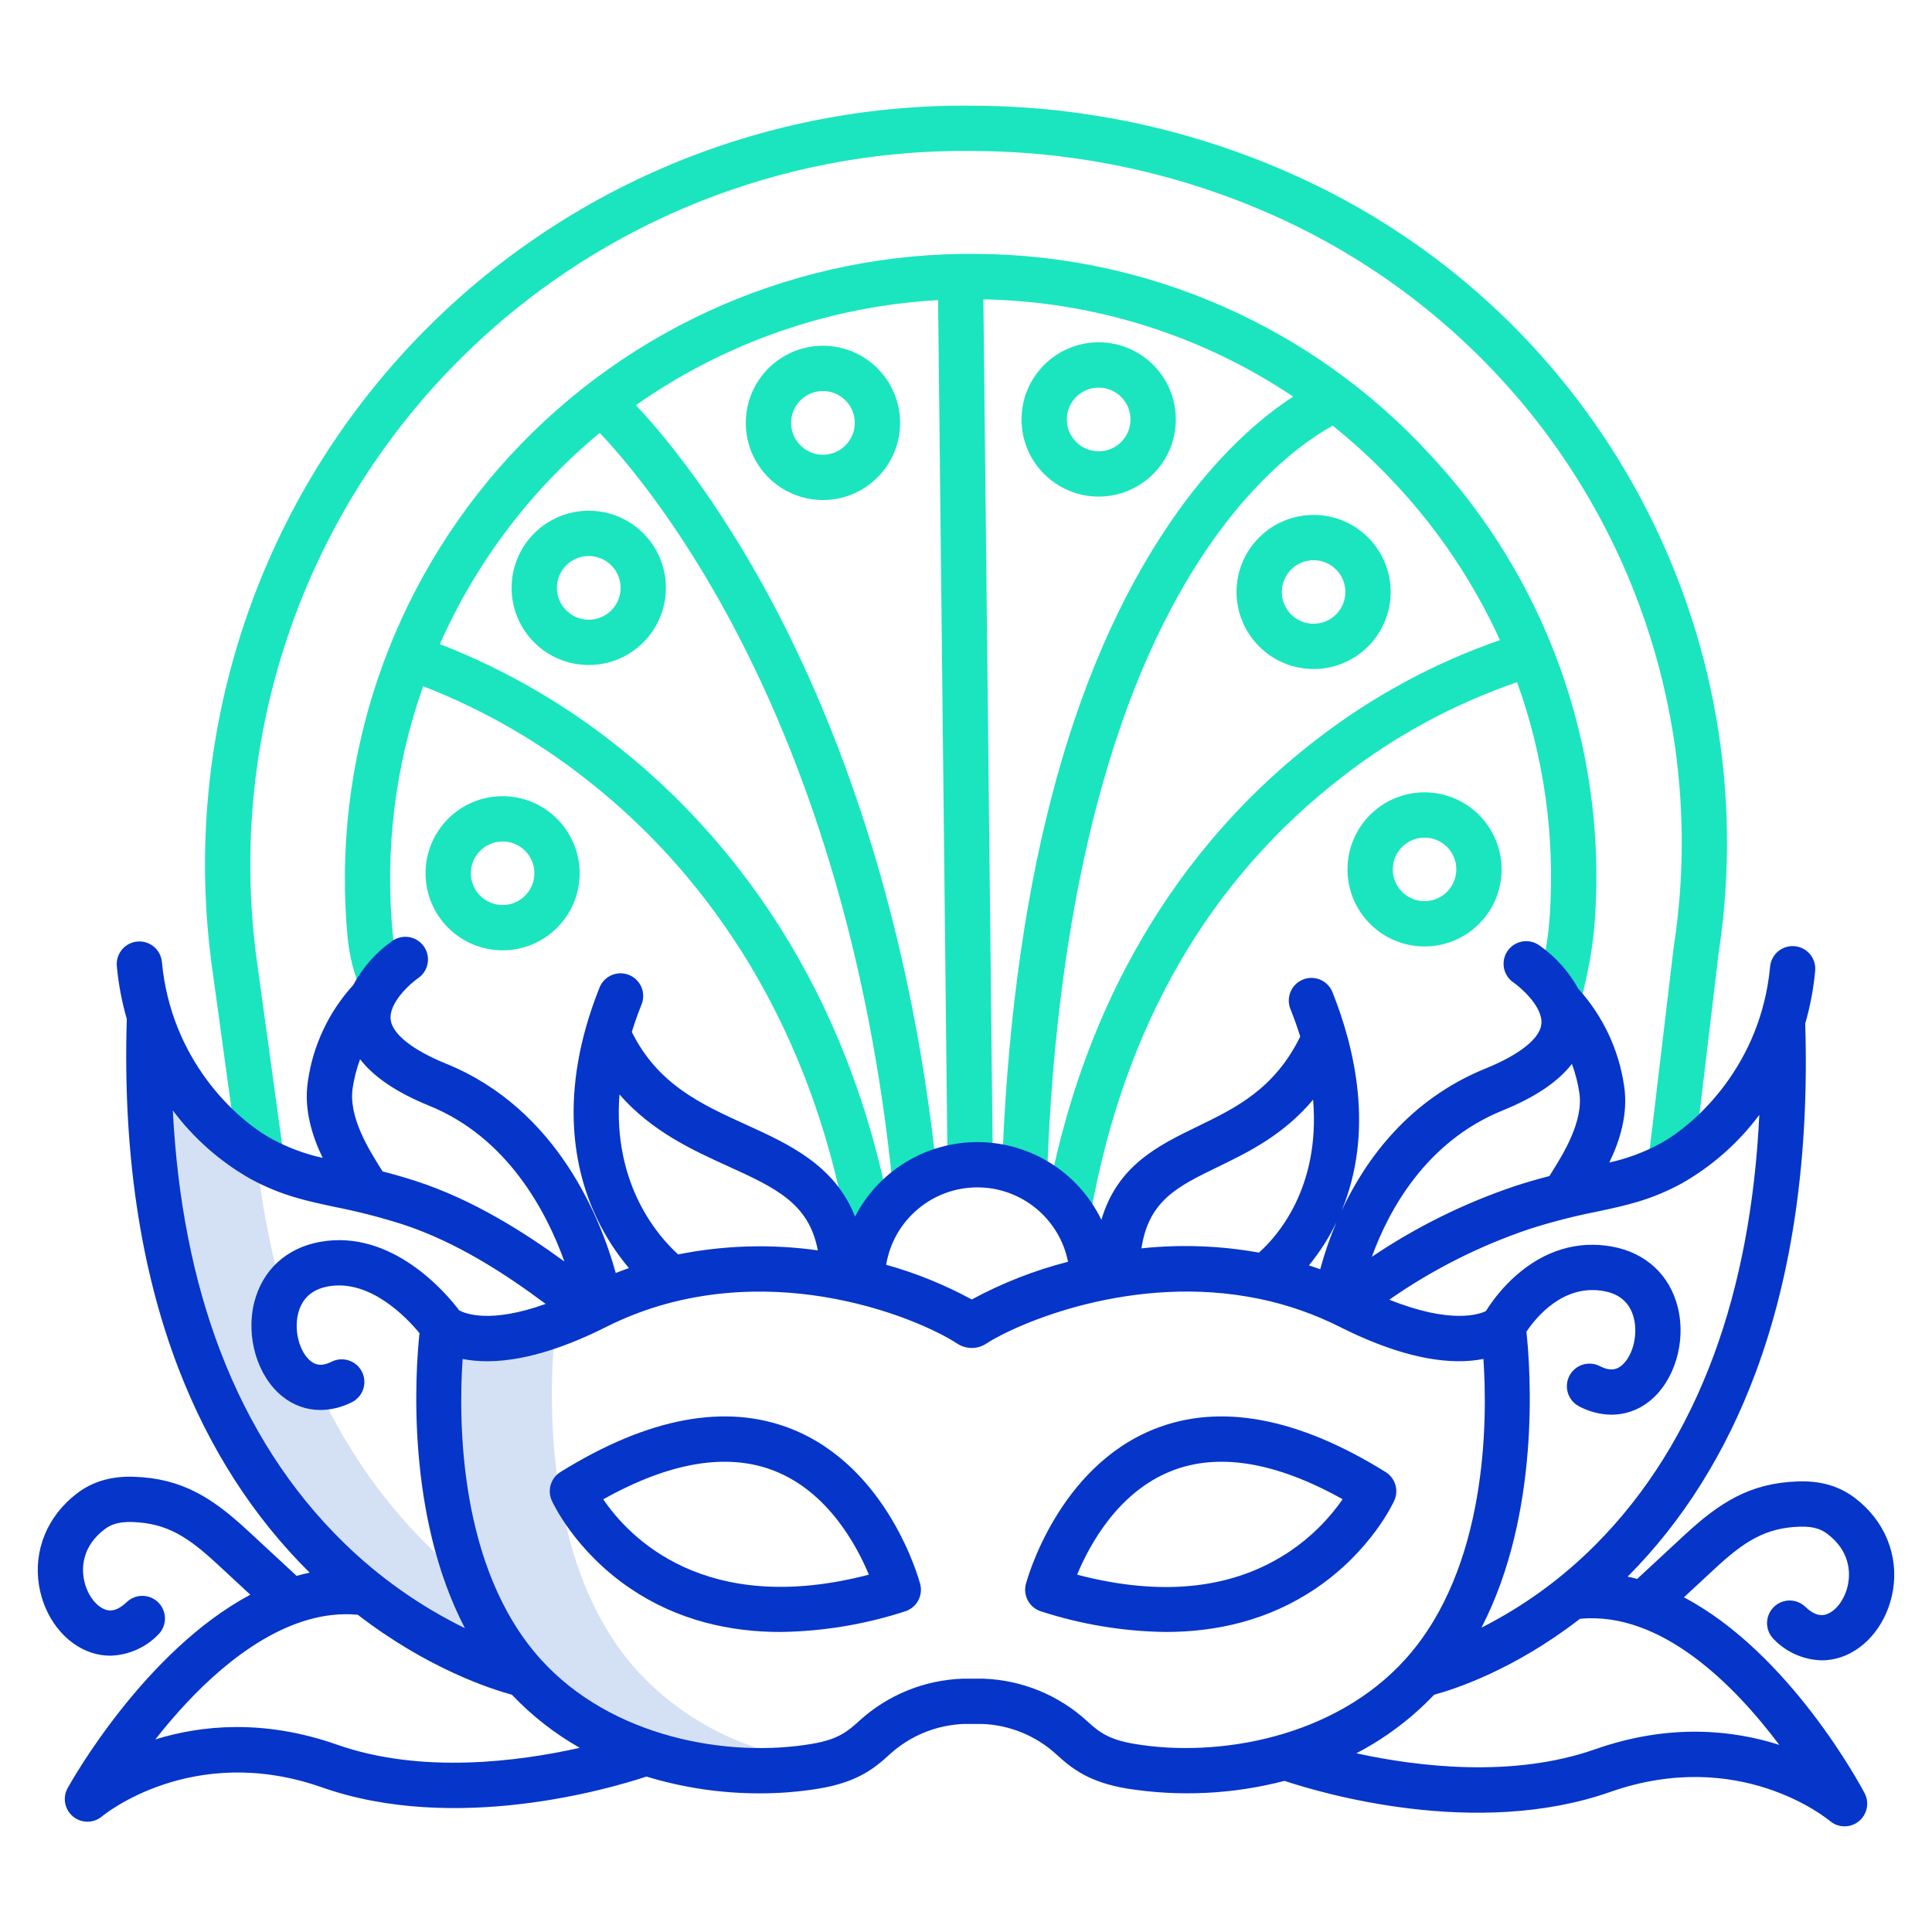
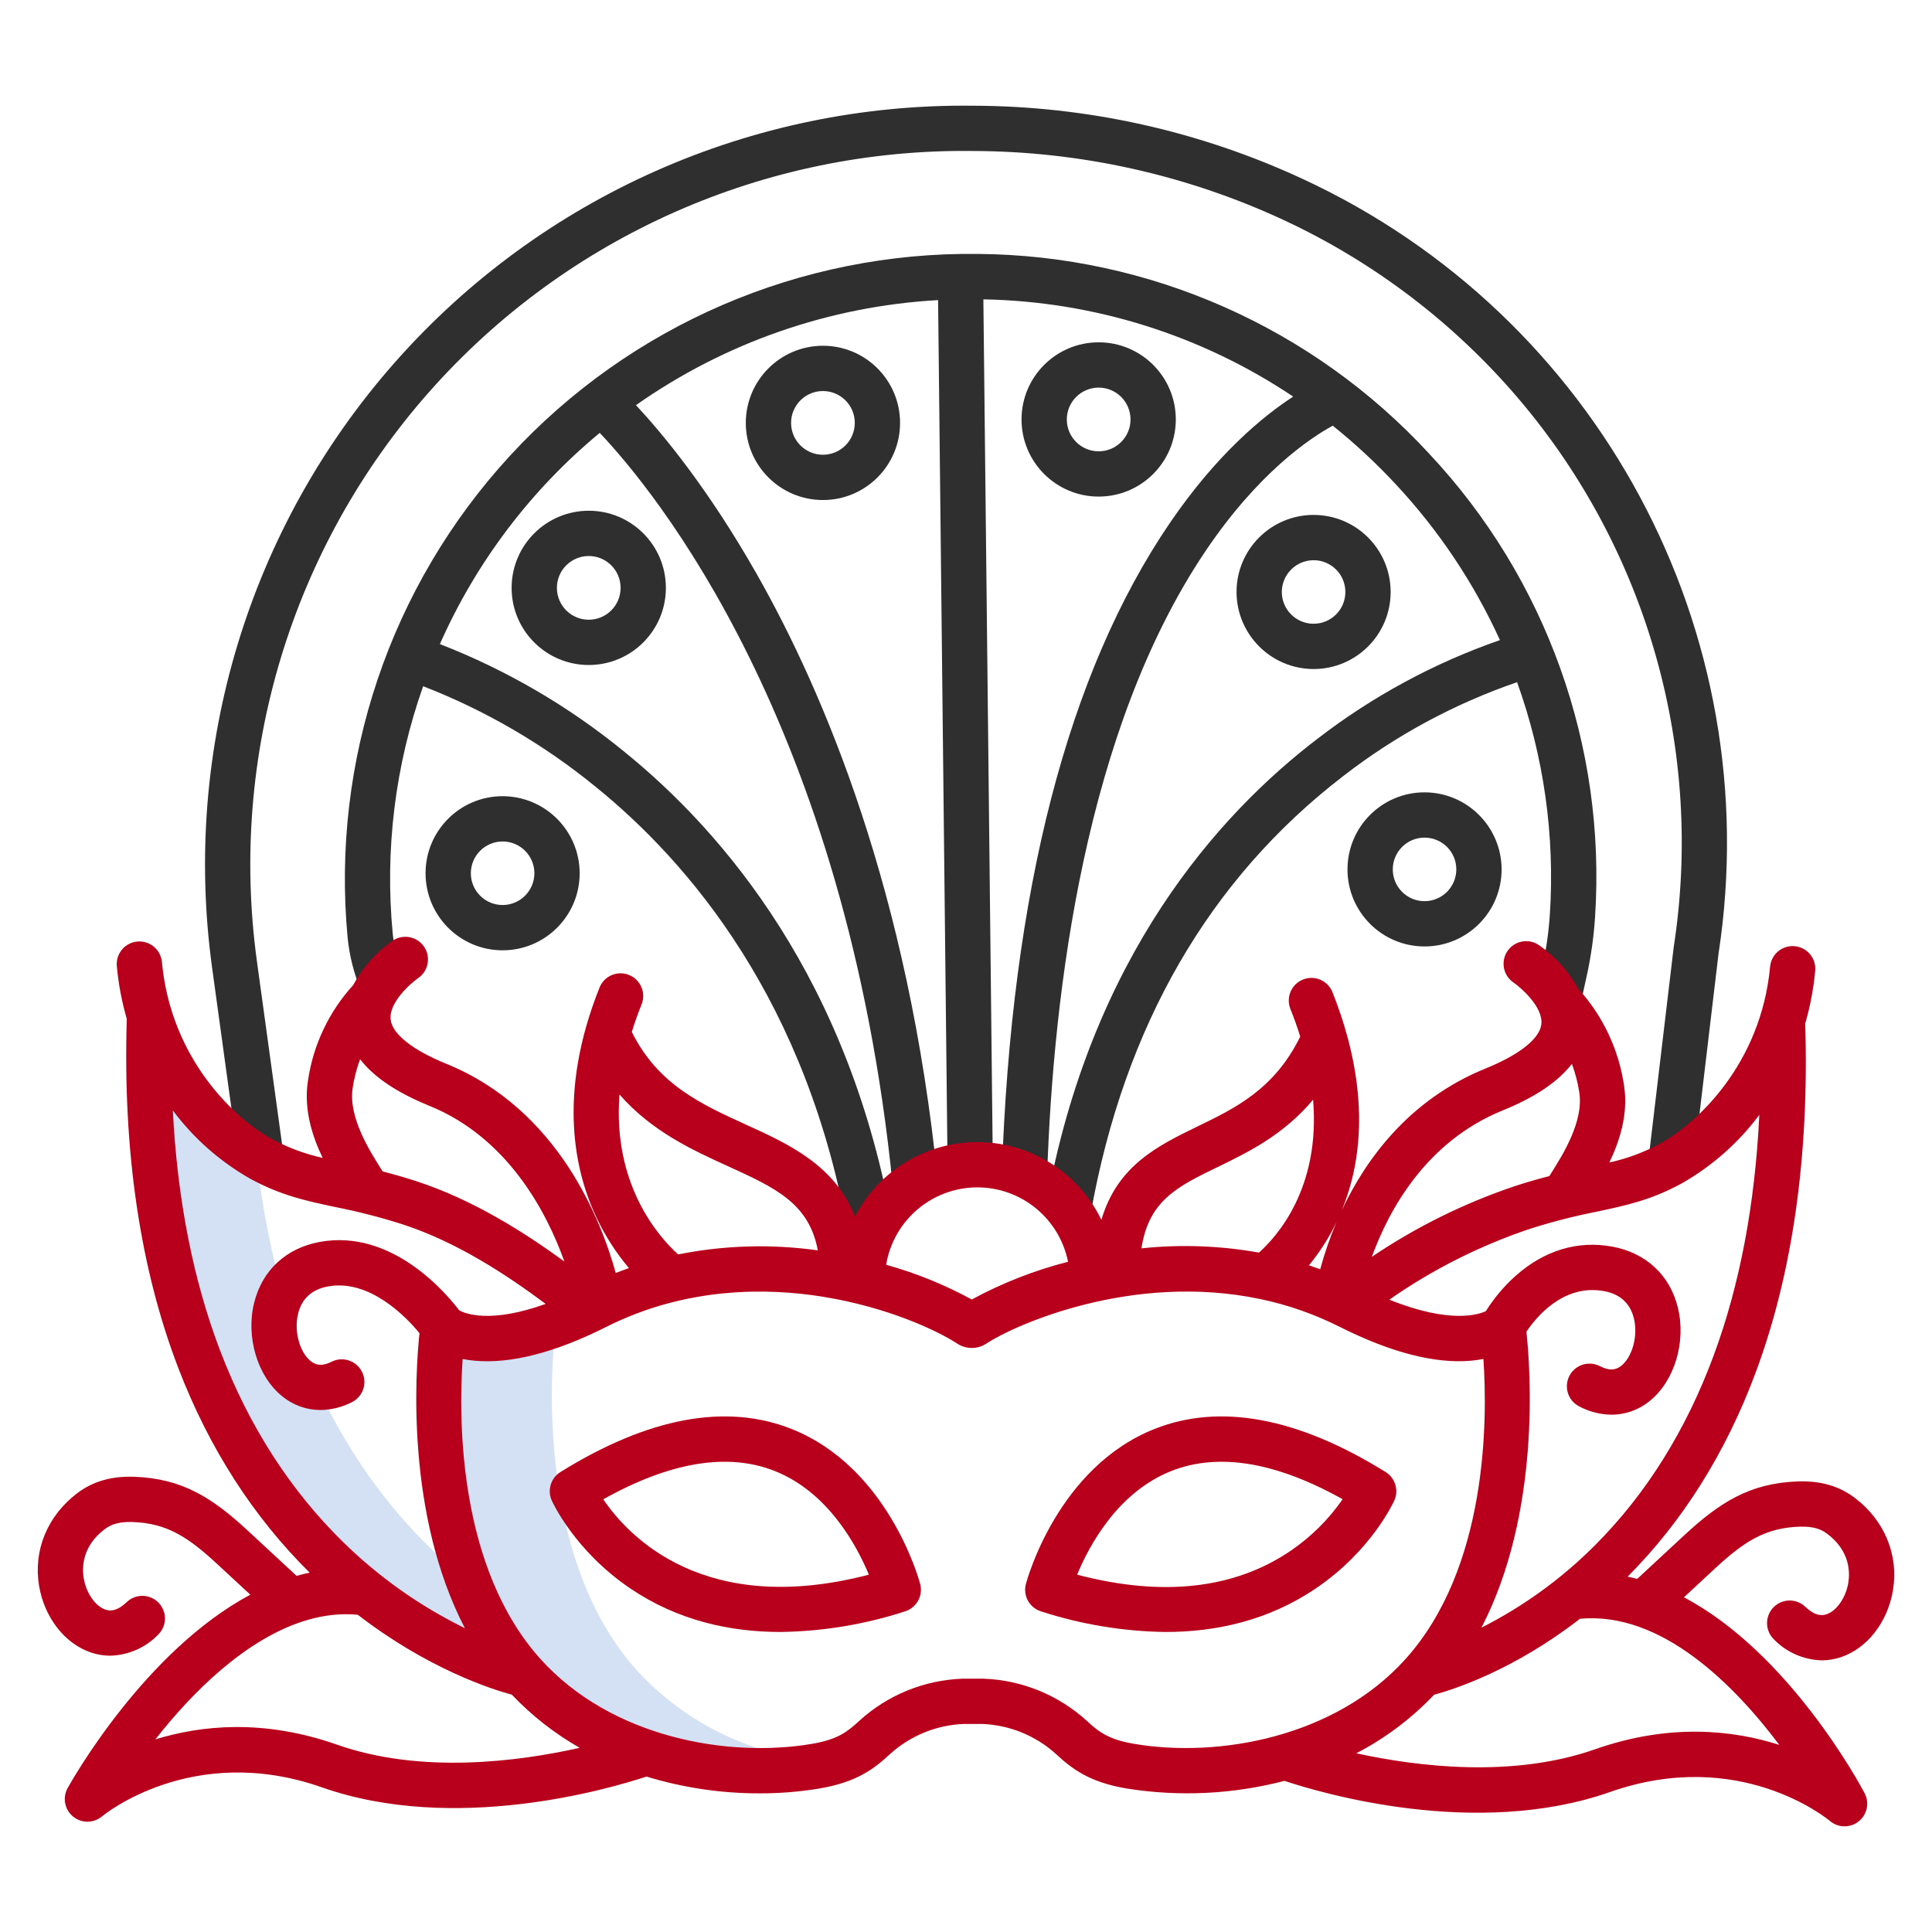
<svg xmlns="http://www.w3.org/2000/svg" id="Layer_1" height="512" viewBox="0 0 512 512" width="512" data-name="Layer 1">
  <path d="m201.35 463.46a75.056 75.056 0 0 1 -32.52-20.73c-27.787-30.816-22.6-84.079-21.464-91.8-22.081 8.166-29.946.643-29.946.643-.769 4.815-4.4 38.2 6.816 67.624l-.056-.044c-23.612-18.68-49.712-52.573-56.212-112.753-8.9-5.254-22.394-17.516-28.348-37.123-2.89 85.87 29.14 130.39 57.56 152.87 21.89 17.33 41.65 21.58 41.65 21.58a75.056 75.056 0 0 0 32.52 20.73 95.937 95.937 0 0 0 44.82 3.59c1.049-.177 2.022-.377 2.931-.6a94.014 94.014 0 0 1 -17.751-3.987zm-72.7-34.474c-.029-.054-.056-.108-.084-.163.023.055.05.109.079.163zm7.764 11.9c.064.079.13.157.2.236-.075-.081-.141-.159-.205-.238zm-6.16-9c.062.1.122.211.184.316-.067-.112-.127-.218-.189-.323zm1.873 3.056.24.368zm2.051 3.007c.084.118.171.233.256.35-.09-.124-.177-.239-.261-.357z" fill="#d4e1f4" />
-   <g fill="#1ae5be">
+   <g fill="#2f2f2f">
    <path d="m345.221 47.418a208.583 208.583 0 0 0 -87.331-19.4 201.074 201.074 0 0 0 -201.703 228.282l7.1 51.652 11.888-1.634-7.1-51.652a189.073 189.073 0 0 1 189.7-214.653 196.7 196.7 0 0 1 82.364 18.274 183.407 183.407 0 0 1 62.37 47.467 181.533 181.533 0 0 1 41.037 145.283c-.01.066-.019.132-.026.2l-6.7 56.423 11.916 1.416 6.692-56.325a193.926 193.926 0 0 0 -110.2-205.332z" />
    <path d="m378.76 120.248a164.365 164.365 0 0 0 -119.652-52.955 165.68 165.68 0 0 0 -166.983 181.207 48.7 48.7 0 0 0 3.555 14.027l11.083-4.6a36.718 36.718 0 0 1 -2.693-10.572 152.864 152.864 0 0 1 8.07-65.5 168.954 168.954 0 0 1 45.633 26.587c24.73 19.981 56.463 56.991 67.2 119.833l11.827-2.025c-11.368-66.533-45.151-105.866-71.489-127.146a180.355 180.355 0 0 0 -48.736-28.415 153.146 153.146 0 0 1 42.36-55.972c14.278 15.057 65.349 76.739 77.636 199.411l11.94-1.2c-7.673-76.6-30.3-129.686-47.925-160.727-13.092-23.056-25.318-37.635-32.05-44.827a154.131 154.131 0 0 1 80.068-27.845l2.507 229.244 12-.131-2.506-229.31a152.455 152.455 0 0 1 82.1 25.769c-8.05 5.241-20.271 15.3-32.632 33.42-27.086 39.7-42.082 97.767-44.573 172.582l11.994.4c1.642-49.345 10.221-118.052 41.765-165.144 14.15-21.125 28-30.312 33.934-33.547a156.558 156.558 0 0 1 16.771 15.6 154.446 154.446 0 0 1 27.536 41.22 171.242 171.242 0 0 0 -48.331 26.131c-26.315 20.081-60.154 57.837-71.923 123.667l11.813 2.112c8.864-49.583 31.388-88.577 66.946-115.9a160.2 160.2 0 0 1 46.041-24.856 152.427 152.427 0 0 1 8.686 61.465 91.661 91.661 0 0 1 -2.007 14.057l-1.609 7.257 11.716 2.6 1.609-7.258a103.641 103.641 0 0 0 2.267-15.9 163.782 163.782 0 0 0 -43.948-122.759z" />
    <path d="m135.584 155.77a20.441 20.441 0 1 0 20.441-20.42 20.454 20.454 0 0 0 -20.441 20.42zm28.882 0a8.441 8.441 0 1 1 -8.441-8.42 8.44 8.44 0 0 1 8.441 8.42z" />
    <path d="m133.177 211a20.42 20.42 0 1 0 20.441 20.42 20.454 20.454 0 0 0 -20.441-20.42zm0 28.84a8.42 8.42 0 1 1 8.441-8.42 8.44 8.44 0 0 1 -8.441 8.422z" />
    <path d="m377.5 209.979a20.42 20.42 0 1 0 20.441 20.42 20.454 20.454 0 0 0 -20.441-20.42zm0 28.84a8.42 8.42 0 1 1 8.441-8.42 8.44 8.44 0 0 1 -8.441 8.42z" />
    <path d="m197.646 112.05a20.441 20.441 0 1 0 20.441-20.42 20.454 20.454 0 0 0 -20.441 20.42zm28.882 0a8.441 8.441 0 1 1 -8.441-8.42 8.44 8.44 0 0 1 8.441 8.42z" />
    <path d="m311.6 111.185a20.441 20.441 0 1 0 -20.442 20.415 20.454 20.454 0 0 0 20.442-20.415zm-28.882 0a8.441 8.441 0 1 1 8.441 8.419 8.44 8.44 0 0 1 -8.442-8.419z" />
    <path d="m348.137 177.3a20.42 20.42 0 1 0 -20.441-20.42 20.454 20.454 0 0 0 20.441 20.42zm0-28.84a8.42 8.42 0 1 1 -8.441 8.42 8.44 8.44 0 0 1 8.441-8.417z" />
  </g>
-   <path d="m209.737 378.675c-17.345-6.873-37.939-3.03-61.209 11.424a6 6 0 0 0 -2.306 7.558c.243.54 6.115 13.335 20.774 23.273 12.648 8.574 26.561 11.559 39.8 11.559a111.585 111.585 0 0 0 33.057-5.462 6 6 0 0 0 4-7.267c-.334-1.26-8.499-30.931-34.116-41.085zm-49.87 18.66c17.689-9.9 32.935-12.431 45.38-7.531 14.117 5.56 21.735 19.633 25.015 27.5-43.499 11.335-63.647-10.039-70.395-19.969z" fill="#0635c9" />
-   <path d="m367.2 390.1c-23.269-14.455-43.862-18.3-61.208-11.424-25.617 10.154-33.783 39.826-34.117 41.085a6 6 0 0 0 4 7.267 111.558 111.558 0 0 0 33.057 5.462c13.242 0 27.158-2.986 39.8-11.559 14.659-9.938 20.531-22.733 20.774-23.273a6 6 0 0 0 -2.306-7.558zm-25.2 20.9c-14.922 10.115-33.924 12.23-56.551 6.306 3.246-7.847 10.807-21.861 24.967-27.473 12.446-4.934 27.7-2.416 45.4 7.478a53.3 53.3 0 0 1 -13.816 13.689z" fill="#0635c9" />
-   <path d="m491.58 396.98c-4.155-3.162-9.089-4.594-15.1-4.39-12.814.442-20.8 5.61-30.261 14.387l-12.34 11.446c-.84-.22-1.685-.422-2.537-.6 14.583-14.629 25.991-32.793 33.9-54.013 9.82-26.339 14.241-57.477 13.16-92.551a75.33 75.33 0 0 0 2.642-13.979 6 6 0 0 0 -11.949-1.109c-2.394 25.817-19.475 41.642-29.19 46.924a51.339 51.339 0 0 1 -13.412 4.982c2.781-5.778 5.029-12.87 3.918-20.258a48.73 48.73 0 0 0 -12.144-25.784 34.158 34.158 0 0 0 -10.3-11.486 6 6 0 1 0 -6.775 9.9c1.666 1.139 7.786 6.338 7.288 10.957-.412 3.825-5.788 8.105-14.75 11.74-20.379 8.267-31.833 24.165-38.147 37.611 8.636-20.947 3.511-42.9-2.493-57.887a6 6 0 0 0 -11.139 4.462c1.016 2.536 1.883 4.988 2.629 7.365-6.822 13.913-17.124 18.921-27.1 23.766-10.537 5.115-21.354 10.367-25.6 24.806a36.5 36.5 0 0 0 -65.283-.857c-5.355-13.646-17.635-19.246-28.8-24.329-12.044-5.484-23.446-10.684-30.361-24.606.738-2.386 1.6-4.842 2.616-7.377a6 6 0 0 0 -11.139-4.461c-11.344 28.316-6.61 49.04-.641 61.439a61.576 61.576 0 0 0 8.4 12.978c-1.165.412-2.329.84-3.494 1.3-3.821-13.849-15.225-43.405-44.907-55.445-8.946-3.629-14.322-7.9-14.748-11.722-.5-4.475 5.25-9.56 7.286-10.975a6 6 0 0 0 -6.775-9.906 33.965 33.965 0 0 0 -10.434 11.75 47.778 47.778 0 0 0 -12.012 25.53c-1.111 7.388 1.137 14.48 3.918 20.258a51.288 51.288 0 0 1 -13.406-4.983c-9.716-5.281-26.8-21.107-29.191-46.923a6 6 0 0 0 -11.949 1.108 75.269 75.269 0 0 0 2.64 13.981c-1.079 35.1 3.546 66.321 13.766 92.806 8.138 21.088 19.816 39.219 34.7 53.933-1.166.241-2.32.528-3.466.849l-12.815-11.872c-9.462-8.777-17.447-13.945-30.261-14.387-6-.2-10.949 1.228-15.1 4.39-7.863 5.983-11.629 15.133-10.073 24.477 1.407 8.449 6.839 15.409 13.839 17.732a15.879 15.879 0 0 0 5.014.817 18.329 18.329 0 0 0 12.658-5.52 6 6 0 1 0 -8.312-8.655c-2.957 2.84-4.933 2.184-5.582 1.968-2.7-.895-5.127-4.391-5.78-8.313-.484-2.907-.413-8.455 5.5-12.956 1.369-1.042 3.328-2.089 7.424-1.947 9.174.316 14.779 4.017 22.517 11.195l8.709 8.066c-28 14.938-47.338 49.309-48.413 51.251a6 6 0 0 0 9.129 7.483c.235-.2 23.882-19.76 58.262-7.679 35.215 12.374 76.022.443 86.009-2.859a102.284 102.284 0 0 0 29.965 4.45 95.539 95.539 0 0 0 15.89-1.291c9.951-1.689 14.48-5.244 18.607-9.048a30.872 30.872 0 0 1 19.677-8.055h4.8a30.872 30.872 0 0 1 19.677 8.055c4.127 3.8 8.656 7.359 18.607 9.048a102.012 102.012 0 0 0 41.852-2.018c9.481 3.162 50.731 15.443 86.285 2.95 34.117-11.987 57.309 6.885 58.262 7.679a6 6 0 0 0 9.188-7.373c-1.037-1.969-19.843-37.117-47.878-51.9l8.118-7.53c7.735-7.174 13.34-10.875 22.514-11.191 4.108-.144 6.055.9 7.425 1.948 5.915 4.5 5.986 10.048 5.5 12.955-.653 3.923-3.084 7.419-5.78 8.313-.649.214-2.624.872-5.582-1.968a6 6 0 1 0 -8.312 8.655 18.329 18.329 0 0 0 12.658 5.52 15.852 15.852 0 0 0 5.014-.818c7-2.321 12.432-9.281 13.839-17.73 1.559-9.346-2.207-18.496-10.071-24.479zm-45.944-83.341a66.9 66.9 0 0 0 20.6-18.183c-1.127 23.646-5.161 44.987-12.061 63.672-7.317 19.814-17.862 36.717-31.341 50.237a117.15 117.15 0 0 1 -30.234 21.977c15.818-30.534 12.966-68.752 11.916-78.418 2.476-3.71 9.736-12.756 20.574-10.762 4.248.781 6.906 3.2 7.9 7.187 1.141 4.58-.359 10.232-3.344 12.6-1.068.846-2.675 1.621-5.648.095a6 6 0 1 0 -5.481 10.675 18.727 18.727 0 0 0 8.56 2.19 15.95 15.95 0 0 0 10.024-3.556c6.647-5.27 9.815-15.743 7.533-24.9-2.139-8.587-8.471-14.45-17.371-16.088-9.2-1.693-18.1 1.022-25.725 7.853a43.613 43.613 0 0 0 -7.763 9.239c-1.695.833-9.264 3.54-25.592-3.029a147.077 147.077 0 0 1 37.317-18.793 163.262 163.262 0 0 1 17.653-4.53c7.694-1.631 14.34-3.04 22.483-7.466zm-47.4-19.367q12.865-5.219 18.333-12.335a38.379 38.379 0 0 1 1.973 7.667c1.146 7.625-4.4 16.432-7.379 21.163-.2.323-.389.618-.568.905-2.693.691-5.594 1.509-8.8 2.547a157.668 157.668 0 0 0 -38.246 18.855c4.477-12.314 14.296-30.529 34.689-38.802zm-44.047 29.6a95.142 95.142 0 0 0 -4.319 12.492q-1.494-.545-2.986-1.036a57.1 57.1 0 0 0 7.307-11.458zm-31.478-14.606c8.013-3.889 17.423-8.461 25.27-17.833 1.984 23.476-9.649 36.341-14.345 40.52a110.687 110.687 0 0 0 -31.142-1.128c1.933-12.673 9.513-16.364 20.219-21.561zm-63.7 5.4a24.521 24.521 0 0 1 24.029 19.716 111.619 111.619 0 0 0 -25.51 9.992 108.568 108.568 0 0 0 -22.69-9.2 24.517 24.517 0 0 1 24.174-20.506zm-94.841-24.619c8.572 9.816 19.427 14.762 28.653 18.964 12.619 5.746 21.572 9.833 23.911 22.347a110.41 110.41 0 0 0 -37.019 1.076c-4.966-4.482-17.407-18.258-15.545-42.387zm-70.714-1.675a38.258 38.258 0 0 1 1.97-7.672q5.444 7.1 18.336 12.34c20.868 8.465 31.138 28.258 35.805 41.27-10.51-7.652-24.191-16.405-39.366-21.323-3.2-1.038-6.1-1.856-8.8-2.547-.179-.287-.365-.583-.568-.9-2.978-4.74-8.523-13.54-7.377-21.168zm-35.071 69.687c-7.175-18.759-11.385-40.138-12.585-63.785a66.865 66.865 0 0 0 20.565 18.132c8.143 4.427 14.789 5.836 22.485 7.468a162.994 162.994 0 0 1 17.65 4.526c14.693 4.762 27.861 13.517 38.106 21.149-14.791 5.318-21.425 2.535-22.919 1.7-3.224-4.269-17.7-21.665-36.953-18.126-8.9 1.638-15.233 7.5-17.372 16.09-2.281 9.159.887 19.633 7.535 24.9a15.945 15.945 0 0 0 10.023 3.556 18.748 18.748 0 0 0 8.561-2.191 6 6 0 0 0 -5.481-10.668c-2.974 1.526-4.581.751-5.648-.1-2.985-2.366-4.485-8.018-3.344-12.6.993-3.989 3.651-6.407 7.9-7.189 11.1-2.04 20.826 8.21 24.261 12.373-1.08 10.253-3.677 48.005 12.031 78.187a123.886 123.886 0 0 1 -32.21-22.761c-14.016-13.694-24.99-30.741-32.605-50.661zm30.907 104.287c-19.456-6.837-36-5.141-48.125-1.386 2.483-3.161 5.276-6.477 8.333-9.736 10.926-11.653 27.53-24.955 45.313-23.3 18.494 14.27 35.274 19.682 40.836 21.191a77.936 77.936 0 0 0 17.977 14.074c-16.133 3.633-41.926 7.031-64.334-.843zm211.265-.21c-6.761-1.148-9.331-3.136-12.482-6.041a42.893 42.893 0 0 0 -27.466-11.227c-.075 0-.151 0-.226 0h-5.039c-.075 0-.151 0-.226 0a42.887 42.887 0 0 0 -27.466 11.232c-3.15 2.9-5.721 4.892-12.482 6.04-22.3 3.787-53.174-1.683-71.885-22.428-21.778-24.145-21.791-63.183-20.685-79.569a30.932 30.932 0 0 0 3.228.46c9.581.866 21.319-2.159 34.887-8.985 21.352-10.744 42.855-10.284 57.136-8.007 17.592 2.807 30.805 9.157 35.839 12.467a6.993 6.993 0 0 0 7.679 0c7.769-5.1 38.813-18.862 72.411-11.855h.028a86.274 86.274 0 0 1 21.2 7.388c13.568 6.826 25.308 9.851 34.887 8.985a30.932 30.932 0 0 0 3.228-.46c1.106 16.386 1.093 55.424-20.684 79.569-18.708 20.749-49.584 26.216-71.882 22.431zm170.976.276c-12.179-3.9-29-5.8-48.825 1.166-21.873 7.685-47.059 4.6-63.266 1.062a78.432 78.432 0 0 0 20.618-15.519c5.37-1.451 21.152-6.558 38.64-20.12 21.64-2.055 41.022 17.699 52.833 33.411z" fill="#0635c9" />
+   <path d="m209.737 378.675c-17.345-6.873-37.939-3.03-61.209 11.424a6 6 0 0 0 -2.306 7.558c.243.54 6.115 13.335 20.774 23.273 12.648 8.574 26.561 11.559 39.8 11.559a111.585 111.585 0 0 0 33.057-5.462 6 6 0 0 0 4-7.267c-.334-1.26-8.499-30.931-34.116-41.085zm-49.87 18.66c17.689-9.9 32.935-12.431 45.38-7.531 14.117 5.56 21.735 19.633 25.015 27.5-43.499 11.335-63.647-10.039-70.395-19.969z" fill="#b8001c" />
+   <path d="m367.2 390.1c-23.269-14.455-43.862-18.3-61.208-11.424-25.617 10.154-33.783 39.826-34.117 41.085a6 6 0 0 0 4 7.267 111.558 111.558 0 0 0 33.057 5.462c13.242 0 27.158-2.986 39.8-11.559 14.659-9.938 20.531-22.733 20.774-23.273a6 6 0 0 0 -2.306-7.558zm-25.2 20.9c-14.922 10.115-33.924 12.23-56.551 6.306 3.246-7.847 10.807-21.861 24.967-27.473 12.446-4.934 27.7-2.416 45.4 7.478a53.3 53.3 0 0 1 -13.816 13.689z" fill="#b8001c" />
+   <path d="m491.58 396.98c-4.155-3.162-9.089-4.594-15.1-4.39-12.814.442-20.8 5.61-30.261 14.387l-12.34 11.446c-.84-.22-1.685-.422-2.537-.6 14.583-14.629 25.991-32.793 33.9-54.013 9.82-26.339 14.241-57.477 13.16-92.551a75.33 75.33 0 0 0 2.642-13.979 6 6 0 0 0 -11.949-1.109c-2.394 25.817-19.475 41.642-29.19 46.924a51.339 51.339 0 0 1 -13.412 4.982c2.781-5.778 5.029-12.87 3.918-20.258a48.73 48.73 0 0 0 -12.144-25.784 34.158 34.158 0 0 0 -10.3-11.486 6 6 0 1 0 -6.775 9.9c1.666 1.139 7.786 6.338 7.288 10.957-.412 3.825-5.788 8.105-14.75 11.74-20.379 8.267-31.833 24.165-38.147 37.611 8.636-20.947 3.511-42.9-2.493-57.887a6 6 0 0 0 -11.139 4.462c1.016 2.536 1.883 4.988 2.629 7.365-6.822 13.913-17.124 18.921-27.1 23.766-10.537 5.115-21.354 10.367-25.6 24.806a36.5 36.5 0 0 0 -65.283-.857c-5.355-13.646-17.635-19.246-28.8-24.329-12.044-5.484-23.446-10.684-30.361-24.606.738-2.386 1.6-4.842 2.616-7.377a6 6 0 0 0 -11.139-4.461c-11.344 28.316-6.61 49.04-.641 61.439a61.576 61.576 0 0 0 8.4 12.978c-1.165.412-2.329.84-3.494 1.3-3.821-13.849-15.225-43.405-44.907-55.445-8.946-3.629-14.322-7.9-14.748-11.722-.5-4.475 5.25-9.56 7.286-10.975a6 6 0 0 0 -6.775-9.906 33.965 33.965 0 0 0 -10.434 11.75 47.778 47.778 0 0 0 -12.012 25.53c-1.111 7.388 1.137 14.48 3.918 20.258a51.288 51.288 0 0 1 -13.406-4.983c-9.716-5.281-26.8-21.107-29.191-46.923a6 6 0 0 0 -11.949 1.108 75.269 75.269 0 0 0 2.64 13.981c-1.079 35.1 3.546 66.321 13.766 92.806 8.138 21.088 19.816 39.219 34.7 53.933-1.166.241-2.32.528-3.466.849l-12.815-11.872c-9.462-8.777-17.447-13.945-30.261-14.387-6-.2-10.949 1.228-15.1 4.39-7.863 5.983-11.629 15.133-10.073 24.477 1.407 8.449 6.839 15.409 13.839 17.732a15.879 15.879 0 0 0 5.014.817 18.329 18.329 0 0 0 12.658-5.52 6 6 0 1 0 -8.312-8.655c-2.957 2.84-4.933 2.184-5.582 1.968-2.7-.895-5.127-4.391-5.78-8.313-.484-2.907-.413-8.455 5.5-12.956 1.369-1.042 3.328-2.089 7.424-1.947 9.174.316 14.779 4.017 22.517 11.195l8.709 8.066c-28 14.938-47.338 49.309-48.413 51.251a6 6 0 0 0 9.129 7.483c.235-.2 23.882-19.76 58.262-7.679 35.215 12.374 76.022.443 86.009-2.859a102.284 102.284 0 0 0 29.965 4.45 95.539 95.539 0 0 0 15.89-1.291c9.951-1.689 14.48-5.244 18.607-9.048a30.872 30.872 0 0 1 19.677-8.055h4.8a30.872 30.872 0 0 1 19.677 8.055c4.127 3.8 8.656 7.359 18.607 9.048a102.012 102.012 0 0 0 41.852-2.018c9.481 3.162 50.731 15.443 86.285 2.95 34.117-11.987 57.309 6.885 58.262 7.679a6 6 0 0 0 9.188-7.373c-1.037-1.969-19.843-37.117-47.878-51.9l8.118-7.53c7.735-7.174 13.34-10.875 22.514-11.191 4.108-.144 6.055.9 7.425 1.948 5.915 4.5 5.986 10.048 5.5 12.955-.653 3.923-3.084 7.419-5.78 8.313-.649.214-2.624.872-5.582-1.968a6 6 0 1 0 -8.312 8.655 18.329 18.329 0 0 0 12.658 5.52 15.852 15.852 0 0 0 5.014-.818c7-2.321 12.432-9.281 13.839-17.73 1.559-9.346-2.207-18.496-10.071-24.479zm-45.944-83.341a66.9 66.9 0 0 0 20.6-18.183c-1.127 23.646-5.161 44.987-12.061 63.672-7.317 19.814-17.862 36.717-31.341 50.237a117.15 117.15 0 0 1 -30.234 21.977c15.818-30.534 12.966-68.752 11.916-78.418 2.476-3.71 9.736-12.756 20.574-10.762 4.248.781 6.906 3.2 7.9 7.187 1.141 4.58-.359 10.232-3.344 12.6-1.068.846-2.675 1.621-5.648.095a6 6 0 1 0 -5.481 10.675 18.727 18.727 0 0 0 8.56 2.19 15.95 15.95 0 0 0 10.024-3.556c6.647-5.27 9.815-15.743 7.533-24.9-2.139-8.587-8.471-14.45-17.371-16.088-9.2-1.693-18.1 1.022-25.725 7.853a43.613 43.613 0 0 0 -7.763 9.239c-1.695.833-9.264 3.54-25.592-3.029a147.077 147.077 0 0 1 37.317-18.793 163.262 163.262 0 0 1 17.653-4.53c7.694-1.631 14.34-3.04 22.483-7.466zm-47.4-19.367q12.865-5.219 18.333-12.335a38.379 38.379 0 0 1 1.973 7.667c1.146 7.625-4.4 16.432-7.379 21.163-.2.323-.389.618-.568.905-2.693.691-5.594 1.509-8.8 2.547a157.668 157.668 0 0 0 -38.246 18.855c4.477-12.314 14.296-30.529 34.689-38.802zm-44.047 29.6a95.142 95.142 0 0 0 -4.319 12.492q-1.494-.545-2.986-1.036a57.1 57.1 0 0 0 7.307-11.458zm-31.478-14.606c8.013-3.889 17.423-8.461 25.27-17.833 1.984 23.476-9.649 36.341-14.345 40.52a110.687 110.687 0 0 0 -31.142-1.128c1.933-12.673 9.513-16.364 20.219-21.561zm-63.7 5.4a24.521 24.521 0 0 1 24.029 19.716 111.619 111.619 0 0 0 -25.51 9.992 108.568 108.568 0 0 0 -22.69-9.2 24.517 24.517 0 0 1 24.174-20.506zm-94.841-24.619c8.572 9.816 19.427 14.762 28.653 18.964 12.619 5.746 21.572 9.833 23.911 22.347a110.41 110.41 0 0 0 -37.019 1.076c-4.966-4.482-17.407-18.258-15.545-42.387zm-70.714-1.675a38.258 38.258 0 0 1 1.97-7.672q5.444 7.1 18.336 12.34c20.868 8.465 31.138 28.258 35.805 41.27-10.51-7.652-24.191-16.405-39.366-21.323-3.2-1.038-6.1-1.856-8.8-2.547-.179-.287-.365-.583-.568-.9-2.978-4.74-8.523-13.54-7.377-21.168zm-35.071 69.687c-7.175-18.759-11.385-40.138-12.585-63.785a66.865 66.865 0 0 0 20.565 18.132c8.143 4.427 14.789 5.836 22.485 7.468a162.994 162.994 0 0 1 17.65 4.526c14.693 4.762 27.861 13.517 38.106 21.149-14.791 5.318-21.425 2.535-22.919 1.7-3.224-4.269-17.7-21.665-36.953-18.126-8.9 1.638-15.233 7.5-17.372 16.09-2.281 9.159.887 19.633 7.535 24.9a15.945 15.945 0 0 0 10.023 3.556 18.748 18.748 0 0 0 8.561-2.191 6 6 0 0 0 -5.481-10.668c-2.974 1.526-4.581.751-5.648-.1-2.985-2.366-4.485-8.018-3.344-12.6.993-3.989 3.651-6.407 7.9-7.189 11.1-2.04 20.826 8.21 24.261 12.373-1.08 10.253-3.677 48.005 12.031 78.187a123.886 123.886 0 0 1 -32.21-22.761c-14.016-13.694-24.99-30.741-32.605-50.661zm30.907 104.287c-19.456-6.837-36-5.141-48.125-1.386 2.483-3.161 5.276-6.477 8.333-9.736 10.926-11.653 27.53-24.955 45.313-23.3 18.494 14.27 35.274 19.682 40.836 21.191a77.936 77.936 0 0 0 17.977 14.074c-16.133 3.633-41.926 7.031-64.334-.843zm211.265-.21c-6.761-1.148-9.331-3.136-12.482-6.041a42.893 42.893 0 0 0 -27.466-11.227c-.075 0-.151 0-.226 0h-5.039c-.075 0-.151 0-.226 0a42.887 42.887 0 0 0 -27.466 11.232c-3.15 2.9-5.721 4.892-12.482 6.04-22.3 3.787-53.174-1.683-71.885-22.428-21.778-24.145-21.791-63.183-20.685-79.569a30.932 30.932 0 0 0 3.228.46c9.581.866 21.319-2.159 34.887-8.985 21.352-10.744 42.855-10.284 57.136-8.007 17.592 2.807 30.805 9.157 35.839 12.467a6.993 6.993 0 0 0 7.679 0c7.769-5.1 38.813-18.862 72.411-11.855h.028a86.274 86.274 0 0 1 21.2 7.388c13.568 6.826 25.308 9.851 34.887 8.985a30.932 30.932 0 0 0 3.228-.46c1.106 16.386 1.093 55.424-20.684 79.569-18.708 20.749-49.584 26.216-71.882 22.431zm170.976.276c-12.179-3.9-29-5.8-48.825 1.166-21.873 7.685-47.059 4.6-63.266 1.062a78.432 78.432 0 0 0 20.618-15.519c5.37-1.451 21.152-6.558 38.64-20.12 21.64-2.055 41.022 17.699 52.833 33.411z" fill="#b8001c" />
</svg>
